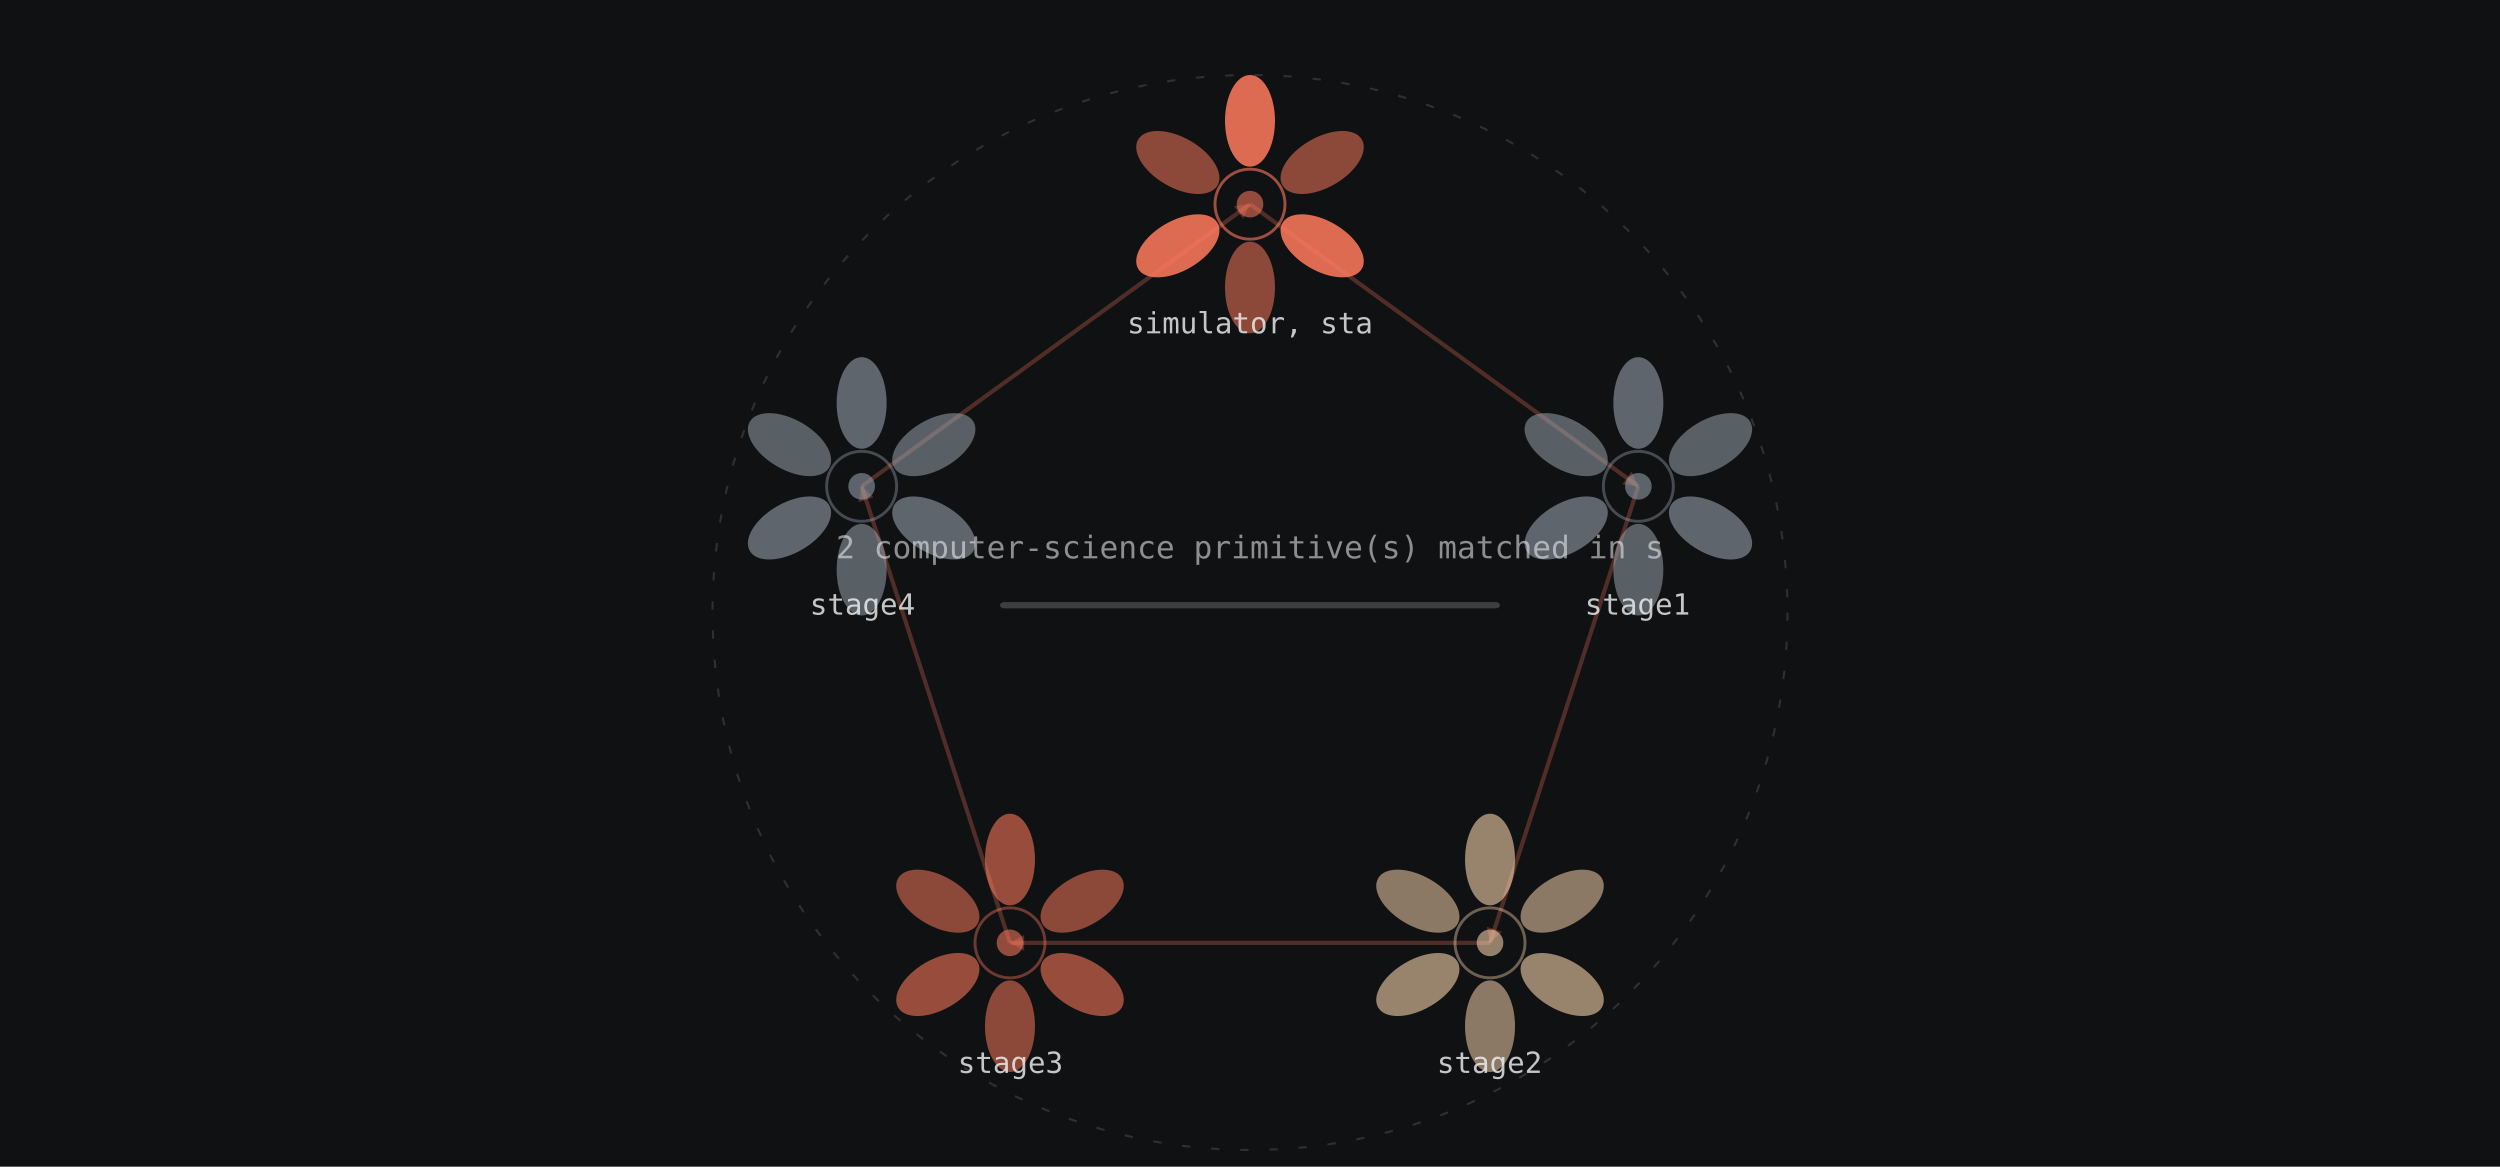
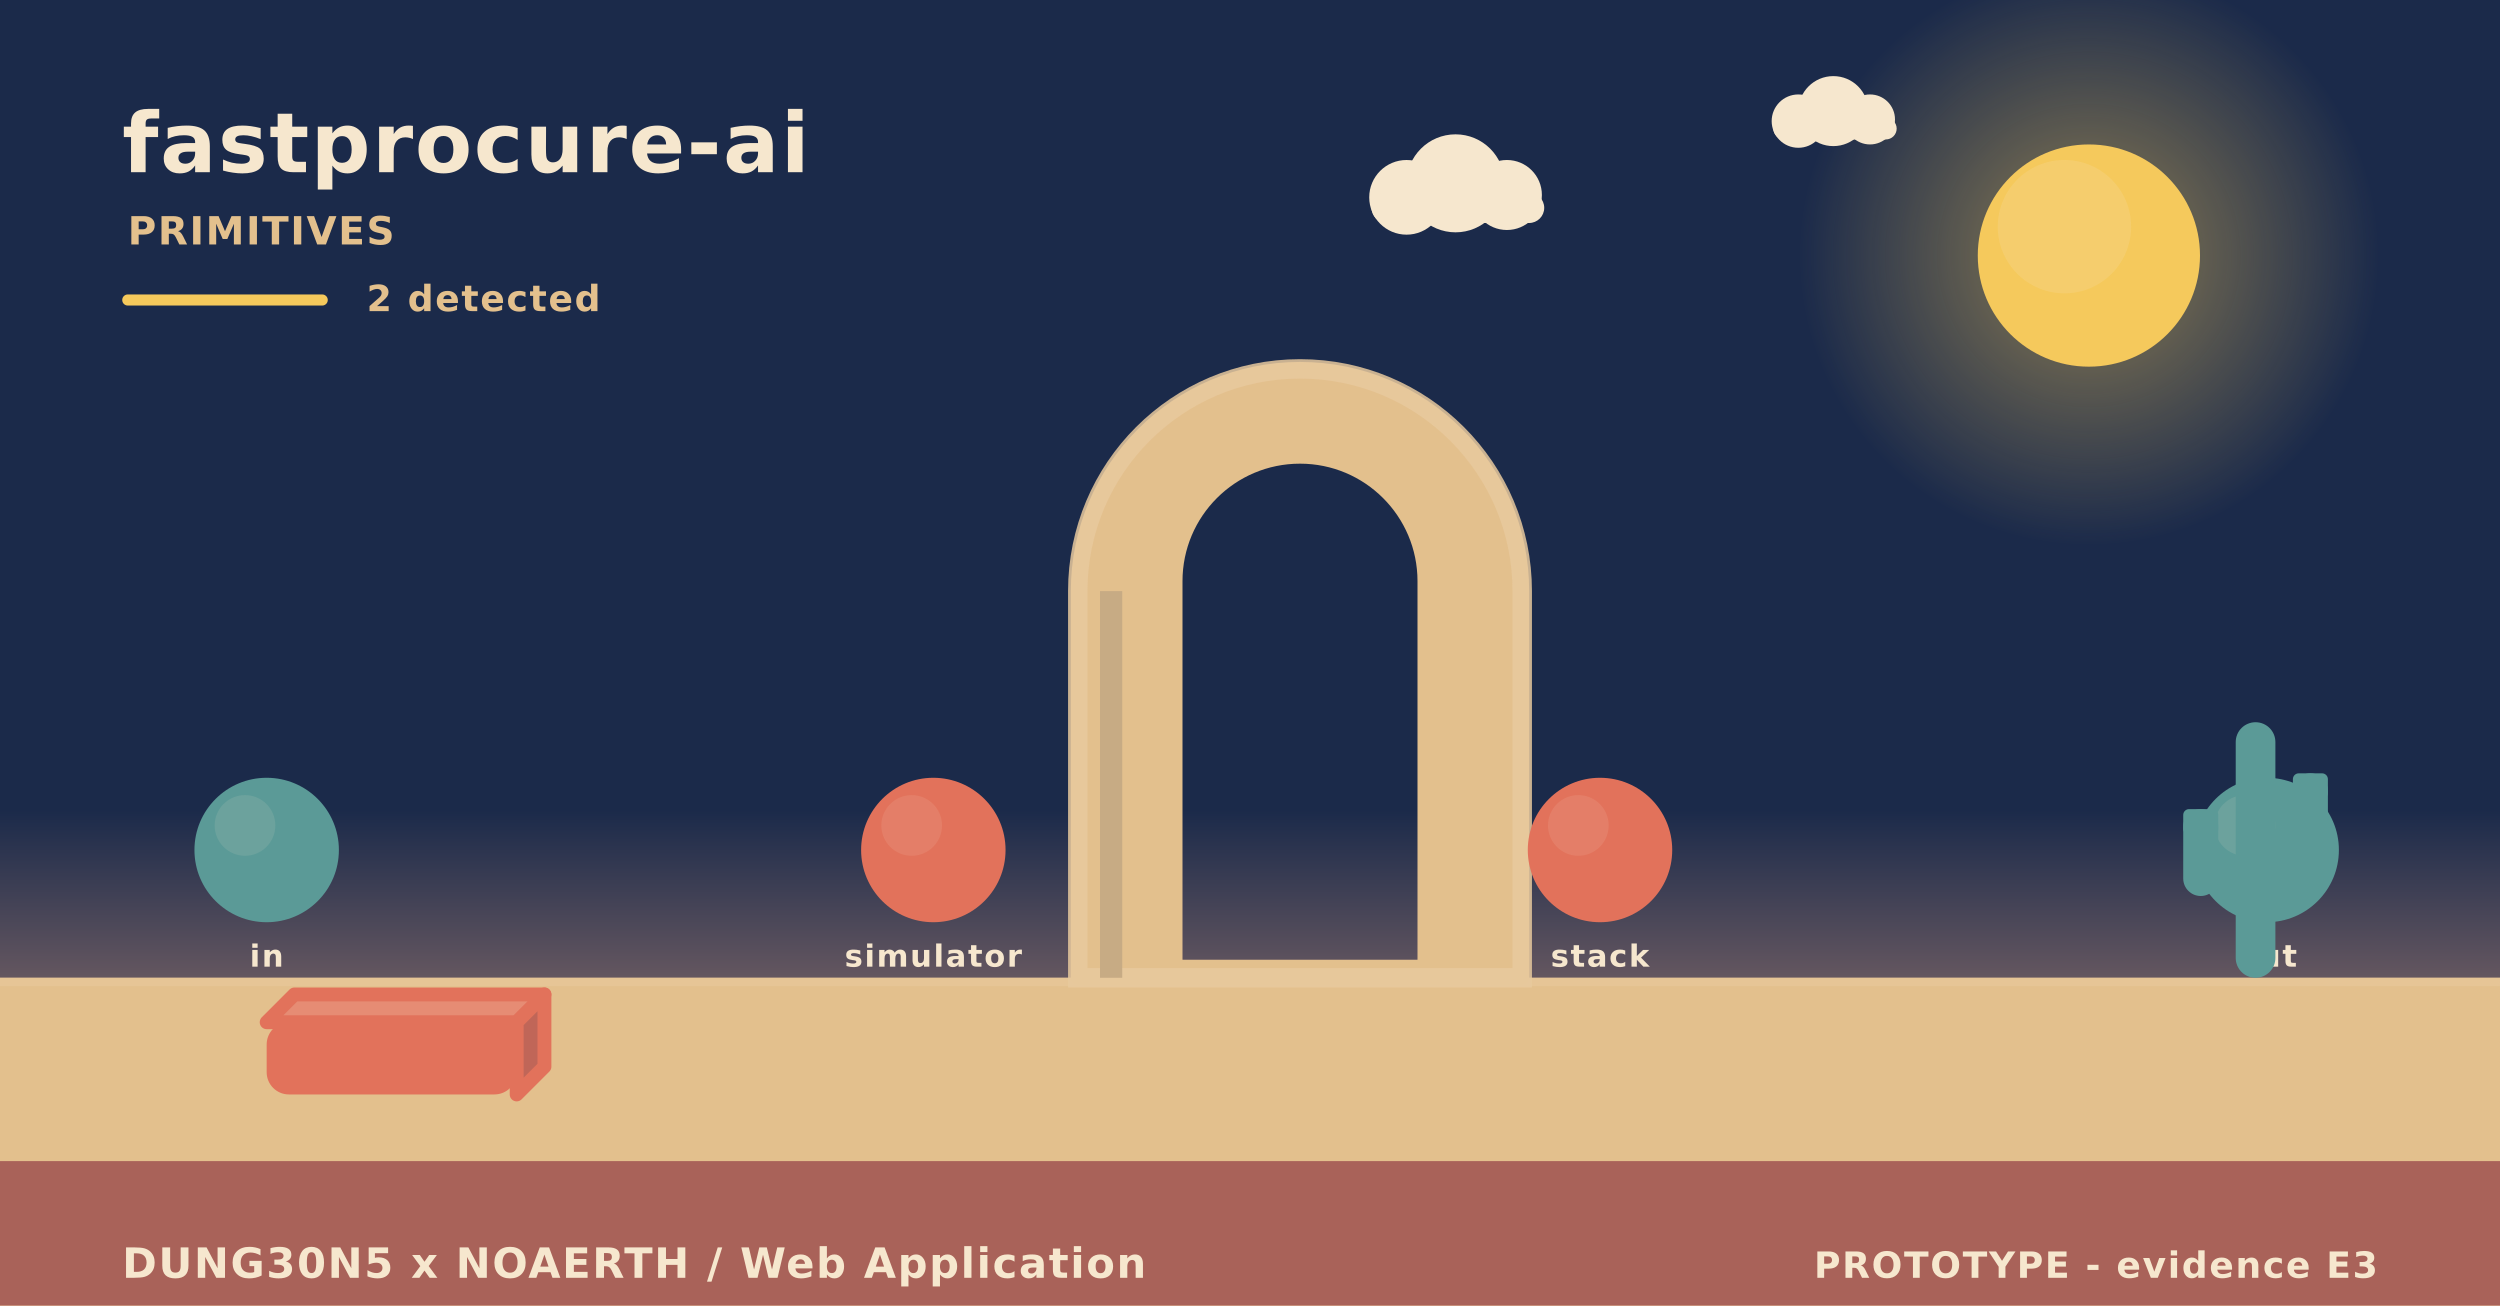
- <svg xmlns="http://www.w3.org/2000/svg" viewBox="0 0 1200 560" width="1200" height="560" role="img" aria-label="fastprocure-ai state machine">
-   <rect width="1200" height="560" fill="#0f1113" />
-   <defs>
-     <linearGradient id="gs" x1="0" y1="0" x2="1" y2="1">
-       <stop offset="0%" stop-color="#ff7a5c" />
-       <stop offset="100%" stop-color="#9aa5b1" />
-     </linearGradient>
-   </defs>
-   <circle cx="600.00" cy="294.00" r="258.00" fill="none" stroke="rgba(241,243,245,0.140)" stroke-width="1.00" opacity="1.00" stroke-dasharray="4 10" />
-   <line x1="600.00" y1="98.00" x2="786.41" y2="233.43" stroke="rgba(255,122,92,0.500)" stroke-width="2.00" opacity="0.55" />
-   <polygon points="786.41,233.43 783.14,226.36 778.67,232.51" fill="rgba(255,122,92,0.500)" opacity="0.55" />
-   <line x1="786.41" y1="233.43" x2="715.21" y2="452.57" stroke="rgba(255,122,92,0.500)" stroke-width="2.00" opacity="0.55" />
-   <polygon points="715.21,452.57 720.92,447.27 713.69,444.93" fill="rgba(255,122,92,0.500)" opacity="0.55" />
-   <line x1="715.21" y1="452.57" x2="484.79" y2="452.57" stroke="rgba(255,122,92,0.500)" stroke-width="2.00" opacity="0.55" />
-   <polygon points="484.79,452.57 491.59,456.37 491.59,448.77" fill="rgba(255,122,92,0.500)" opacity="0.55" />
-   <line x1="484.79" y1="452.57" x2="413.59" y2="233.43" stroke="rgba(255,122,92,0.500)" stroke-width="2.00" opacity="0.55" />
-   <polygon points="413.59,233.43 412.08,241.07 419.31,238.73" fill="rgba(255,122,92,0.500)" opacity="0.55" />
-   <line x1="413.59" y1="233.43" x2="600.00" y2="98.00" stroke="rgba(255,122,92,0.500)" stroke-width="2.00" opacity="0.55" />
-   <polygon points="600.00,98.00 592.27,98.92 596.73,105.07" fill="rgba(255,122,92,0.500)" opacity="0.55" />
-   <ellipse cx="600.00" cy="58.00" rx="12.00" ry="22.00" fill="rgba(255,122,92,0.900)" opacity="0.95" transform="rotate(0.0 600.00 58.00)" />
-   <ellipse cx="634.64" cy="78.00" rx="12.00" ry="22.00" fill="rgba(255,122,92,0.550)" opacity="0.95" transform="rotate(60.0 634.64 78.00)" />
-   <ellipse cx="634.64" cy="118.00" rx="12.00" ry="22.00" fill="rgba(255,122,92,0.900)" opacity="0.95" transform="rotate(120.0 634.64 118.00)" />
-   <ellipse cx="600.00" cy="138.00" rx="12.00" ry="22.00" fill="rgba(255,122,92,0.550)" opacity="0.95" transform="rotate(180.0 600.00 138.00)" />
-   <ellipse cx="565.36" cy="118.00" rx="12.00" ry="22.00" fill="rgba(255,122,92,0.900)" opacity="0.95" transform="rotate(240.0 565.36 118.00)" />
-   <ellipse cx="565.36" cy="78.00" rx="12.00" ry="22.00" fill="rgba(255,122,92,0.550)" opacity="0.95" transform="rotate(300.0 565.36 78.00)" />
-   <circle cx="600.00" cy="98.00" r="16.80" fill="none" stroke="rgba(255,122,92,0.900)" stroke-width="1.40" opacity="0.66" />
-   <circle cx="600.00" cy="98.00" r="6.40" fill="rgba(255,122,92,0.550)" opacity="1.00" />
-   <text x="600" y="160" font-family="ui-monospace,Menlo,monospace" font-size="14" fill="rgba(241,243,245,0.800)" text-anchor="middle">simulator, sta</text>
-   <ellipse cx="786.41" cy="193.43" rx="12.00" ry="22.00" fill="rgba(154,165,177,0.600)" opacity="0.95" transform="rotate(0.0 786.41 193.43)" />
-   <ellipse cx="821.05" cy="213.43" rx="12.00" ry="22.00" fill="rgba(154,165,177,0.550)" opacity="0.95" transform="rotate(60.0 821.05 213.43)" />
-   <ellipse cx="821.05" cy="253.43" rx="12.00" ry="22.00" fill="rgba(154,165,177,0.600)" opacity="0.95" transform="rotate(120.0 821.05 253.43)" />
-   <ellipse cx="786.41" cy="273.43" rx="12.00" ry="22.00" fill="rgba(154,165,177,0.550)" opacity="0.95" transform="rotate(180.0 786.41 273.43)" />
-   <ellipse cx="751.77" cy="253.43" rx="12.00" ry="22.00" fill="rgba(154,165,177,0.600)" opacity="0.95" transform="rotate(240.0 751.77 253.43)" />
-   <ellipse cx="751.77" cy="213.43" rx="12.00" ry="22.00" fill="rgba(154,165,177,0.550)" opacity="0.95" transform="rotate(300.0 751.77 213.43)" />
-   <circle cx="786.41" cy="233.43" r="16.80" fill="none" stroke="rgba(154,165,177,0.600)" stroke-width="1.40" opacity="0.66" />
-   <circle cx="786.41" cy="233.43" r="6.40" fill="rgba(154,165,177,0.550)" opacity="1.00" />
-   <text x="786" y="295" font-family="ui-monospace,Menlo,monospace" font-size="14" fill="rgba(241,243,245,0.800)" text-anchor="middle">stage1</text>
-   <ellipse cx="715.21" cy="412.57" rx="12.00" ry="22.00" fill="rgba(255,216,177,0.600)" opacity="0.95" transform="rotate(0.0 715.21 412.57)" />
-   <ellipse cx="749.85" cy="432.57" rx="12.00" ry="22.00" fill="rgba(255,216,177,0.550)" opacity="0.95" transform="rotate(60.0 749.85 432.57)" />
-   <ellipse cx="749.85" cy="472.57" rx="12.00" ry="22.00" fill="rgba(255,216,177,0.600)" opacity="0.95" transform="rotate(120.0 749.85 472.57)" />
-   <ellipse cx="715.21" cy="492.57" rx="12.00" ry="22.00" fill="rgba(255,216,177,0.550)" opacity="0.95" transform="rotate(180.0 715.21 492.57)" />
-   <ellipse cx="680.56" cy="472.57" rx="12.00" ry="22.00" fill="rgba(255,216,177,0.600)" opacity="0.95" transform="rotate(240.0 680.56 472.57)" />
-   <ellipse cx="680.56" cy="432.57" rx="12.00" ry="22.00" fill="rgba(255,216,177,0.550)" opacity="0.95" transform="rotate(300.0 680.56 432.57)" />
-   <circle cx="715.21" cy="452.57" r="16.80" fill="none" stroke="rgba(255,216,177,0.600)" stroke-width="1.40" opacity="0.66" />
-   <circle cx="715.21" cy="452.57" r="6.40" fill="rgba(255,216,177,0.550)" opacity="1.00" />
-   <text x="715" y="515" font-family="ui-monospace,Menlo,monospace" font-size="14" fill="rgba(241,243,245,0.800)" text-anchor="middle">stage2</text>
-   <ellipse cx="484.79" cy="412.57" rx="12.00" ry="22.00" fill="rgba(255,122,92,0.600)" opacity="0.95" transform="rotate(0.0 484.79 412.57)" />
-   <ellipse cx="519.44" cy="432.57" rx="12.00" ry="22.00" fill="rgba(255,122,92,0.550)" opacity="0.95" transform="rotate(60.0 519.44 432.57)" />
-   <ellipse cx="519.44" cy="472.57" rx="12.00" ry="22.00" fill="rgba(255,122,92,0.600)" opacity="0.95" transform="rotate(120.0 519.44 472.57)" />
-   <ellipse cx="484.79" cy="492.57" rx="12.00" ry="22.00" fill="rgba(255,122,92,0.550)" opacity="0.95" transform="rotate(180.0 484.79 492.57)" />
-   <ellipse cx="450.15" cy="472.57" rx="12.00" ry="22.00" fill="rgba(255,122,92,0.600)" opacity="0.95" transform="rotate(240.0 450.15 472.57)" />
-   <ellipse cx="450.15" cy="432.57" rx="12.00" ry="22.00" fill="rgba(255,122,92,0.550)" opacity="0.95" transform="rotate(300.0 450.15 432.57)" />
-   <circle cx="484.79" cy="452.57" r="16.80" fill="none" stroke="rgba(255,122,92,0.600)" stroke-width="1.40" opacity="0.66" />
-   <circle cx="484.79" cy="452.57" r="6.40" fill="rgba(255,122,92,0.550)" opacity="1.00" />
-   <text x="485" y="515" font-family="ui-monospace,Menlo,monospace" font-size="14" fill="rgba(241,243,245,0.800)" text-anchor="middle">stage3</text>
-   <ellipse cx="413.59" cy="193.43" rx="12.00" ry="22.00" fill="rgba(154,165,177,0.600)" opacity="0.95" transform="rotate(0.0 413.59 193.43)" />
-   <ellipse cx="448.23" cy="213.43" rx="12.00" ry="22.00" fill="rgba(154,165,177,0.550)" opacity="0.95" transform="rotate(60.0 448.23 213.43)" />
-   <ellipse cx="448.23" cy="253.43" rx="12.00" ry="22.00" fill="rgba(154,165,177,0.600)" opacity="0.95" transform="rotate(120.0 448.23 253.43)" />
-   <ellipse cx="413.59" cy="273.43" rx="12.00" ry="22.00" fill="rgba(154,165,177,0.550)" opacity="0.95" transform="rotate(180.0 413.59 273.43)" />
-   <ellipse cx="378.95" cy="253.43" rx="12.00" ry="22.00" fill="rgba(154,165,177,0.600)" opacity="0.95" transform="rotate(240.0 378.95 253.43)" />
-   <ellipse cx="378.95" cy="213.43" rx="12.00" ry="22.00" fill="rgba(154,165,177,0.550)" opacity="0.95" transform="rotate(300.0 378.95 213.43)" />
-   <circle cx="413.59" cy="233.43" r="16.80" fill="none" stroke="rgba(154,165,177,0.600)" stroke-width="1.40" opacity="0.66" />
-   <circle cx="413.59" cy="233.43" r="6.40" fill="rgba(154,165,177,0.550)" opacity="1.00" />
-   <text x="414" y="295" font-family="ui-monospace,Menlo,monospace" font-size="14" fill="rgba(241,243,245,0.800)" text-anchor="middle">stage4</text>
-   <rect x="480.00" y="289.00" width="240.00" height="3.00" rx="2.00" fill="rgba(241,243,245,0.200)" opacity="1.00" />
-   <text x="600" y="268" font-family="ui-monospace,Menlo,monospace" font-size="15" fill="rgba(241,243,245,0.550)" text-anchor="middle">2 computer-science primitive(s) matched in s</text>
+ <svg xmlns="http://www.w3.org/2000/svg" width="900" height="470" viewBox="0 0 900 470" role="img" aria-label="fastprocure-ai - how it behaves">
+   <linearGradient id="skys" x1="0" y1="0" x2="0" y2="1">
+     <stop offset="0" stop-color="#1b2a4a" />
+     <stop offset="0.62" stop-color="#1b2a4a" />
+     <stop offset="1" stop-color="#f3ad8a" />
+   </linearGradient>
+   <rect width="900" height="470" fill="url(#skys)" />
+   <radialGradient id="suns">
+     <stop offset="0.35" stop-color="#f5c95c" stop-opacity="0.34" />
+     <stop offset="1" stop-color="#f5c95c" stop-opacity="0" />
+   </radialGradient>
+   <circle cx="752" cy="92" r="104" fill="url(#suns)" />
+   <circle cx="752" cy="92" r="40" fill="#f5c95c" />
+   <circle cx="743.2" cy="81.6" r="24" fill="#f5d27e" opacity="0.5" />
+   <g>
+     <circle cx="524" cy="66" r="17.64" fill="#f6e7ce" />
+     <circle cx="506.36" cy="71.04" r="13.44" fill="#f6e7ce" />
+     <circle cx="542.48" cy="70.2" r="12.6" fill="#f6e7ce" />
+     <rect x="493.76" y="69.36" width="62.16" height="10.92" rx="5.46" fill="#f6e7ce" />
+   </g>
+   <g>
+     <circle cx="660" cy="40" r="12.6" fill="#f6e7ce" />
+     <circle cx="647.4" cy="43.6" r="9.6" fill="#f6e7ce" />
+     <circle cx="673.2" cy="43" r="9" fill="#f6e7ce" />
+     <rect x="638.4" y="42.4" width="44.4" height="7.8" rx="3.9" fill="#f6e7ce" />
+   </g>
+   <rect x="0" y="352" width="900" height="118" fill="#e3c08d" />
+   <rect x="0" y="352" width="900" height="3" fill="#e6c596" />
+   <text x="44" y="62" font-family="Verdana,DejaVu Sans,sans-serif" font-size="30" font-weight="700" letter-spacing="0.6" fill="#f6e7ce" text-anchor="start">fastprocure-ai</text>
+   <text x="46" y="88" font-family="Verdana,DejaVu Sans,sans-serif" font-size="14" font-weight="700" letter-spacing="0.6" fill="#e3c08d" text-anchor="start">PRIMITIVES</text>
+   <rect x="44" y="106" width="74" height="4" rx="2" fill="#f5c95c" />
+   <text x="132" y="112" font-family="Verdana,DejaVu Sans,sans-serif" font-size="13" font-weight="700" letter-spacing="0.6" fill="#e3c08d" text-anchor="start">2 detected</text>
+   <path d="M388,352 L388,212.8 A80,80 0 0 1 548,212.8 L548,352 Z M423.2,348 L423.2,209.22 A44.8,44.8 0 0 1 512.8,209.22 L512.8,348 Z" fill="#e3c08d" fill-rule="evenodd" stroke="#e3c08d" stroke-width="5" stroke-linejoin="round" />
+   <path d="M388,352 L388,212.8 A80,80 0 0 1 548,212.8 L548,352 Z" fill="none" stroke="#e8c99d" stroke-width="7" stroke-linecap="round" opacity="0.85" />
+   <rect x="396" y="212.8" width="8" height="139.2" fill="#c7ab84" />
+   <circle cx="96" cy="306" r="26" fill="#5b9a97" />
+   <circle cx="88.2" cy="297.16" r="10.92" fill="#7aa9a2" opacity="0.55" />
+   <text x="96" y="348" font-family="Verdana,DejaVu Sans,sans-serif" font-size="11" font-weight="700" letter-spacing="0.6" fill="#f6e7ce" text-anchor="middle">in</text>
+   <circle cx="336" cy="306" r="26" fill="#e2725b" />
+   <circle cx="328.2" cy="297.16" r="10.92" fill="#e68972" opacity="0.55" />
+   <text x="336" y="348" font-family="Verdana,DejaVu Sans,sans-serif" font-size="11" font-weight="700" letter-spacing="0.6" fill="#f6e7ce" text-anchor="middle">simulator</text>
+   <circle cx="576" cy="306" r="26" fill="#e2725b" />
+   <circle cx="568.2" cy="297.16" r="10.92" fill="#e68972" opacity="0.55" />
+   <text x="576" y="348" font-family="Verdana,DejaVu Sans,sans-serif" font-size="11" font-weight="700" letter-spacing="0.6" fill="#f6e7ce" text-anchor="middle">stack</text>
+   <circle cx="816" cy="306" r="26" fill="#5b9a97" />
+   <circle cx="808.2" cy="297.16" r="10.92" fill="#7aa9a2" opacity="0.55" />
+   <text x="816" y="348" font-family="Verdana,DejaVu Sans,sans-serif" font-size="11" font-weight="700" letter-spacing="0.6" fill="#f6e7ce" text-anchor="middle">out</text>
+   <path d="M96,368 L186,368 L196,358 L106,358 Z" fill="#e68c74" stroke="#e2725b" stroke-width="5" stroke-linejoin="round" />
+   <path d="M186,368 L196,358 L196,384 L186,394 Z" fill="#c06658" stroke="#e2725b" stroke-width="5" stroke-linejoin="round" />
+   <rect x="96" y="368" width="90" height="26" rx="8" fill="#e2725b" />
+   <rect x="804.86" y="260" width="14.28" height="92" rx="7.14" fill="#5b9a97" />
+   <rect x="785.96" y="291.28" width="12.6" height="31.28" rx="6.3" fill="#5b9a97" />
+   <rect x="785.96" y="291.28" width="12.6" height="9.2" rx="2.1" fill="#5b9a97" />
+   <rect x="825.44" y="278.4" width="12.6" height="31.28" rx="6.3" fill="#5b9a97" />
+   <rect x="825.44" y="278.4" width="12.6" height="9.2" rx="2.1" fill="#5b9a97" />
+   <rect x="0" y="418" width="900" height="52" rx="0" fill="#a65c56" opacity="0.94" />
+   <text x="44" y="460" font-family="Verdana,DejaVu Sans,sans-serif" font-size="15" font-weight="700" letter-spacing="0.6" fill="#f6e7ce" text-anchor="start">DUNG30N5 x NOAERTH  /  Web Application</text>
+   <text x="856" y="460" font-family="Verdana,DejaVu Sans,sans-serif" font-size="13" font-weight="700" letter-spacing="0.6" fill="#f6e7ce" text-anchor="end">PROTOTYPE  -  evidence E3</text>
</svg>
